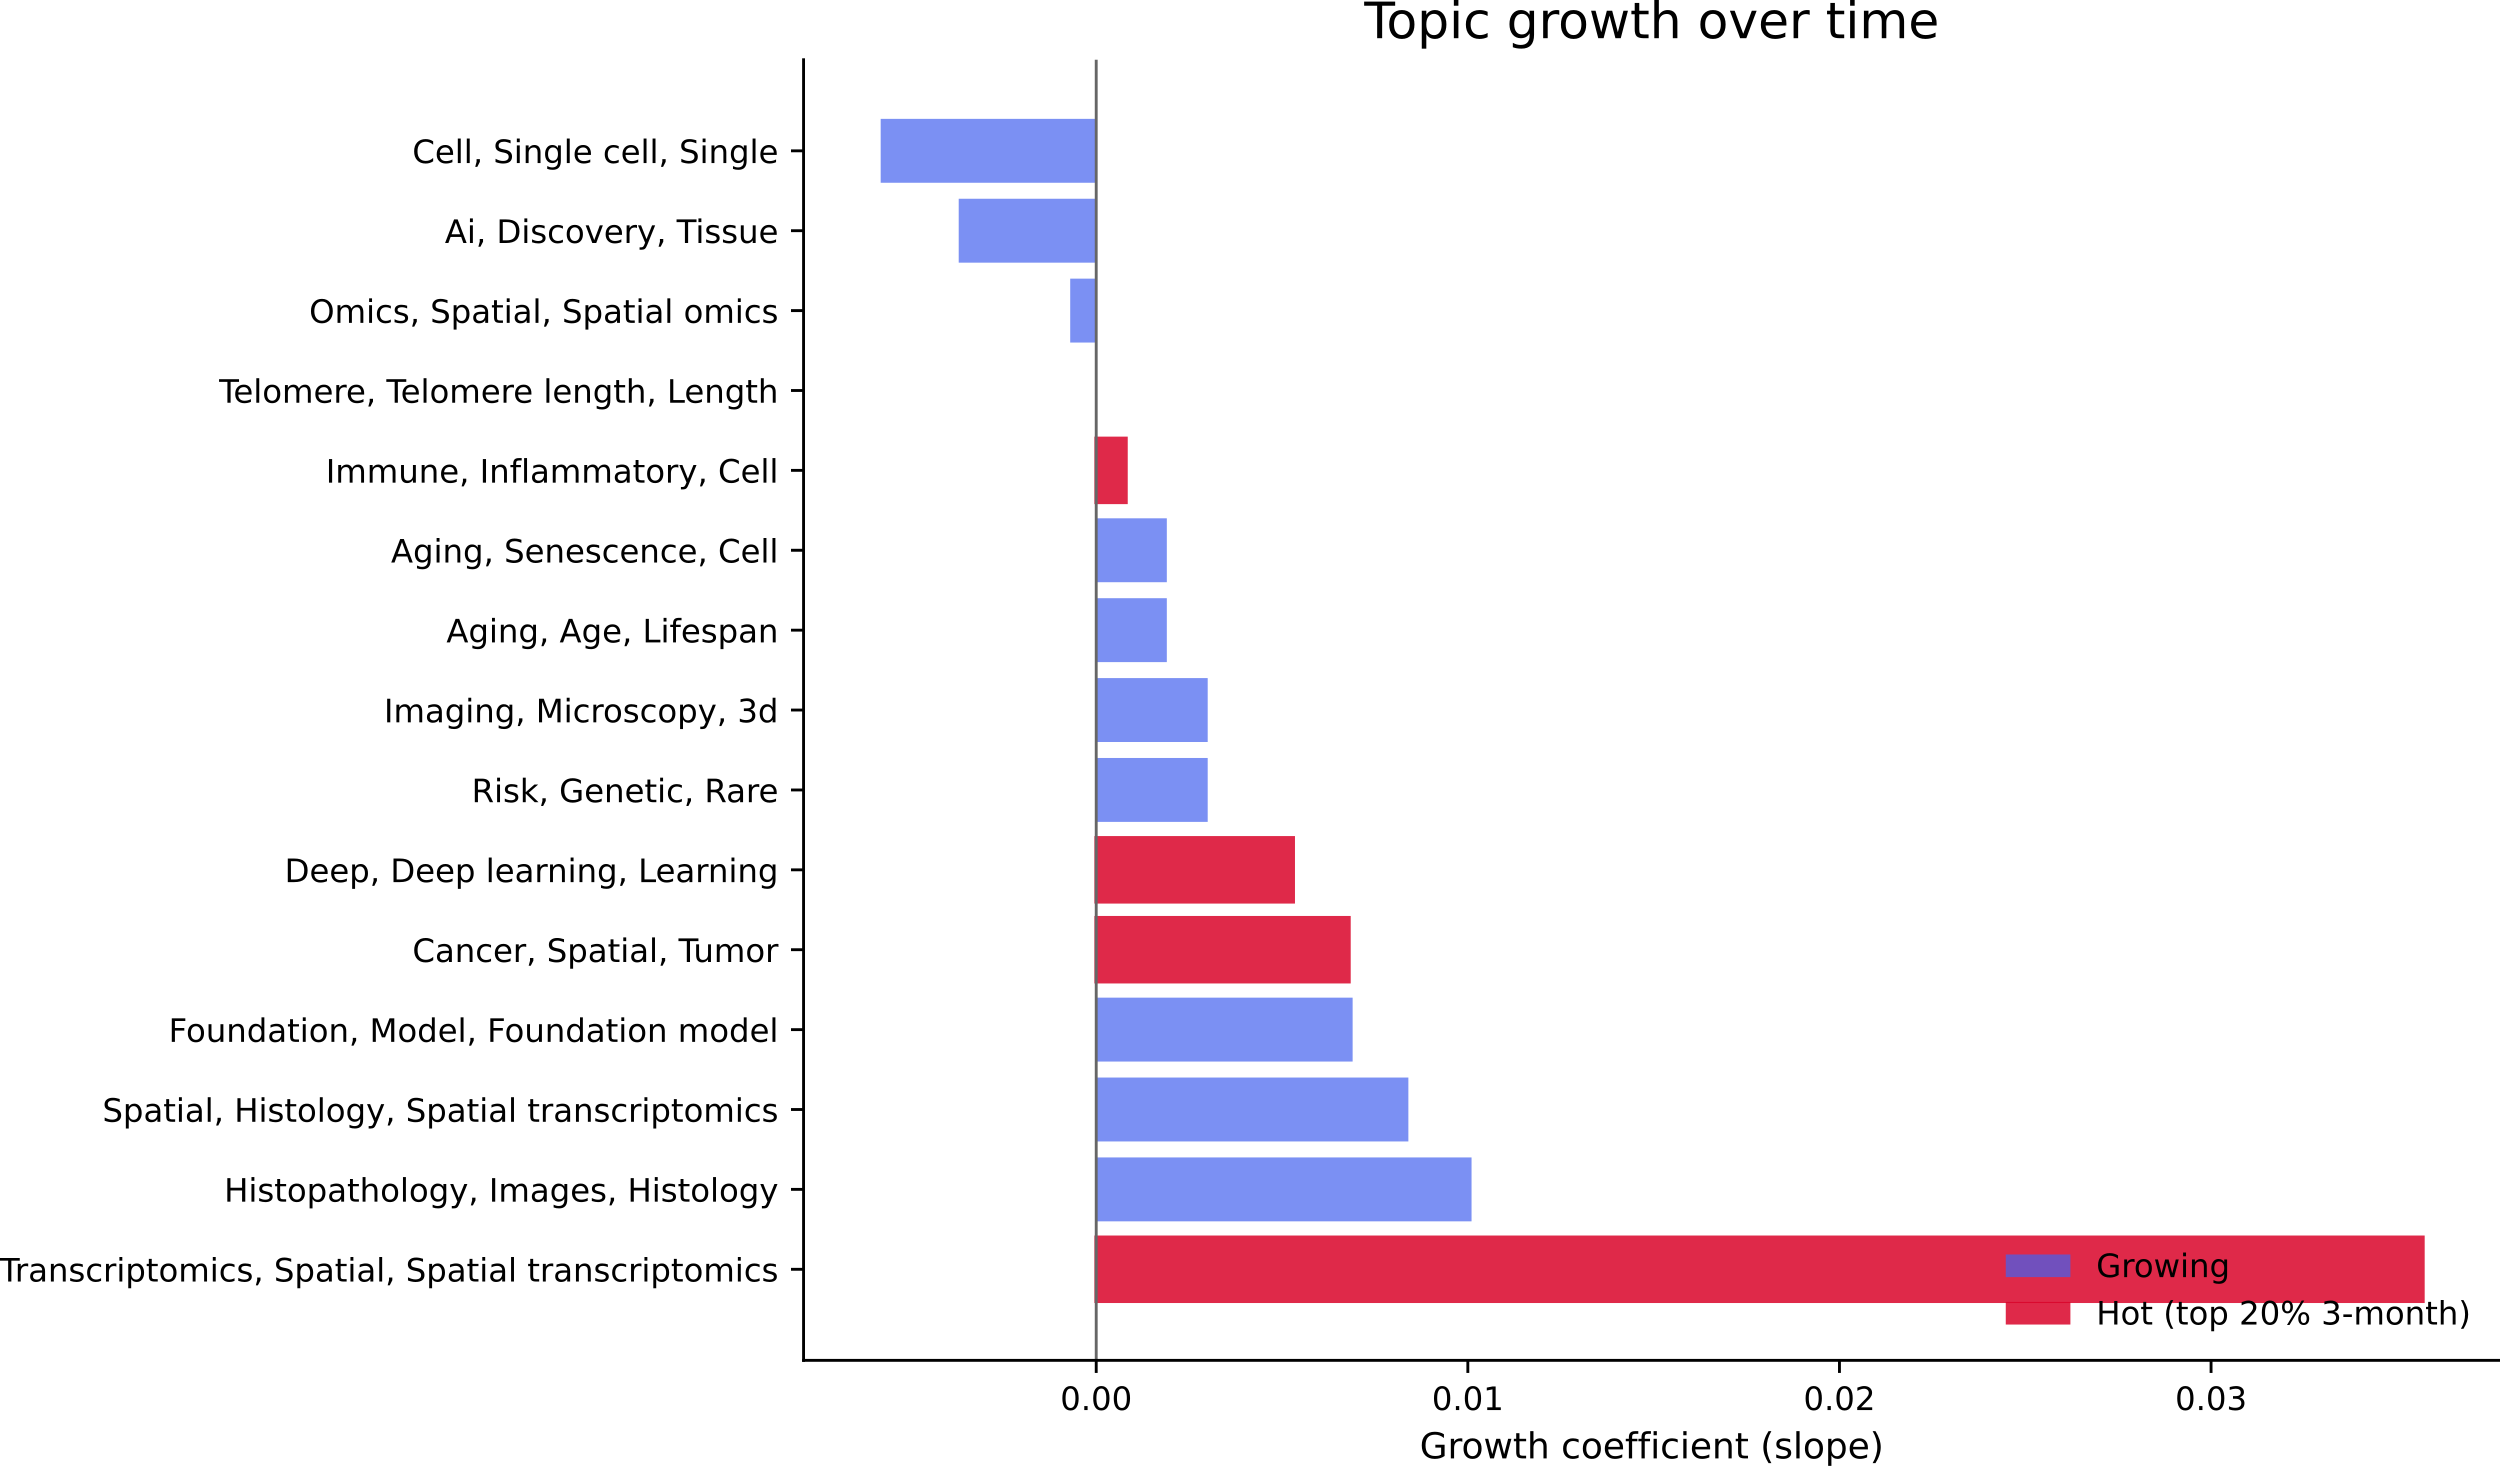
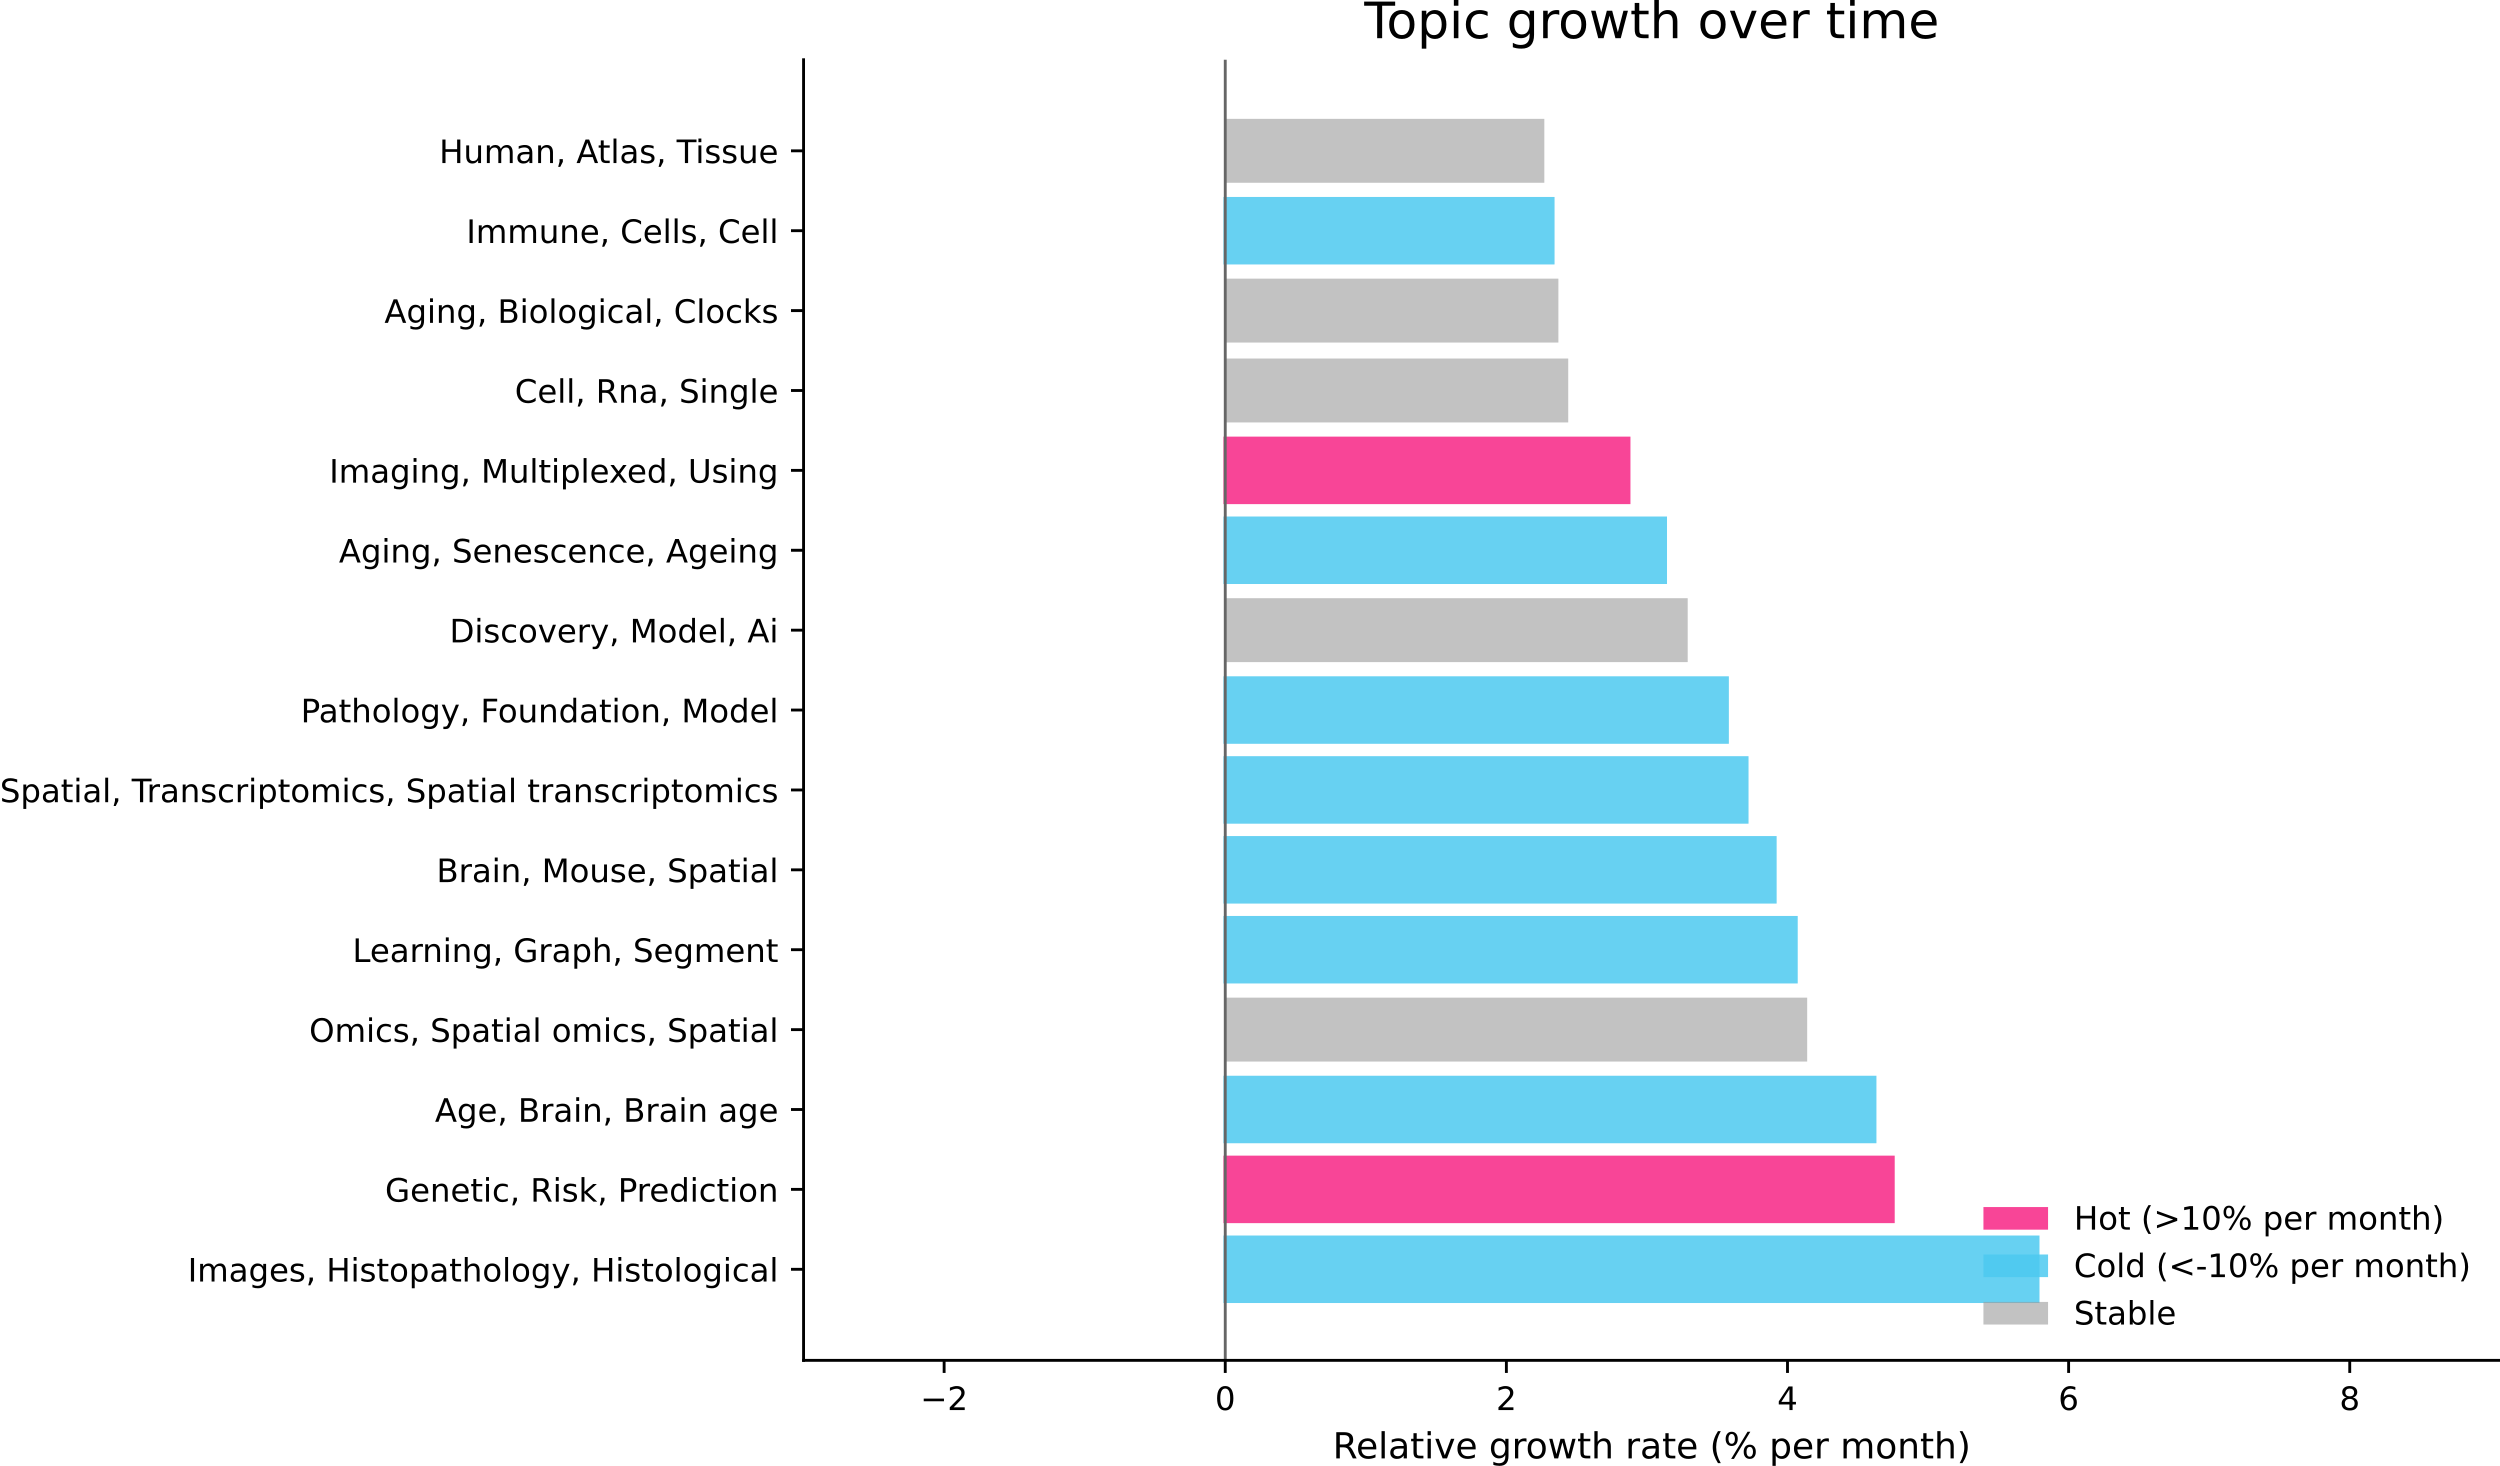
<svg xmlns="http://www.w3.org/2000/svg" xmlns:xlink="http://www.w3.org/1999/xlink" width="696.24pt" height="408.24pt" viewBox="0 0 696.24 408.24" version="1.1">
  <defs>
    <style type="text/css">*{stroke-linejoin: round; stroke-linecap: butt}</style>
  </defs>
  <g id="figure_1">
    <g id="patch_1">
      <path d="M 0 408.24  L 696.24 408.24  L 696.24 0  L 0 0  L 0 408.24  z " style="fill: none" />
    </g>
    <g id="axes_1">
      <g id="patch_2">
        <path d="M 223.79 378.852  L 696.24 378.852  L 696.24 16.638  L 223.79 16.638  L 223.79 378.852  z " style="fill: none" />
      </g>
      <g id="patch_3">
-         <path d="M 305.292 362.387  L 674.765 362.387  L 674.765 344.588  L 305.292 344.588  z " clip-path="url(#p6cfd9b3b72)" style="fill: #d90429; opacity: 0.85; stroke: #d90429; stroke-linejoin: miter" />
+         <path d="M 341.227 362.387  L 567.49 362.387  L 567.49 344.588  L 341.227 344.588  z " clip-path="url(#p0949c54024)" style="fill: #4cc9f0; opacity: 0.85; stroke: #4cc9f0; stroke-linejoin: miter" />
      </g>
      <g id="patch_4">
-         <path d="M 305.292 340.138  L 409.821 340.138  L 409.821 322.339  L 305.292 322.339  z " clip-path="url(#p6cfd9b3b72)" style="fill: #4361ee; opacity: 0.7" />
+         <path d="M 341.227 340.138  L 527.17 340.138  L 527.17 322.339  L 341.227 322.339  z " clip-path="url(#p0949c54024)" style="fill: #f72585; opacity: 0.85; stroke: #f72585; stroke-linejoin: miter" />
      </g>
      <g id="patch_5">
-         <path d="M 305.292 317.889  L 392.227 317.889  L 392.227 300.09  L 305.292 300.09  z " clip-path="url(#p6cfd9b3b72)" style="fill: #4361ee; opacity: 0.7" />
+         <path d="M 341.227 317.889  L 522.081 317.889  L 522.081 300.09  L 341.227 300.09  z " clip-path="url(#p0949c54024)" style="fill: #4cc9f0; opacity: 0.85; stroke: #4cc9f0; stroke-linejoin: miter" />
      </g>
      <g id="patch_6">
-         <path d="M 305.292 295.64  L 376.703 295.64  L 376.703 277.841  L 305.292 277.841  z " clip-path="url(#p6cfd9b3b72)" style="fill: #4361ee; opacity: 0.7" />
+         <path d="M 341.227 295.64  L 503.291 295.64  L 503.291 277.841  L 341.227 277.841  z " clip-path="url(#p0949c54024)" style="fill: #999999; opacity: 0.6" />
      </g>
      <g id="patch_7">
-         <path d="M 305.292 273.391  L 375.668 273.391  L 375.668 255.592  L 305.292 255.592  z " clip-path="url(#p6cfd9b3b72)" style="fill: #d90429; opacity: 0.85; stroke: #d90429; stroke-linejoin: miter" />
+         <path d="M 341.227 273.391  L 500.159 273.391  L 500.159 255.592  L 341.227 255.592  z " clip-path="url(#p0949c54024)" style="fill: #4cc9f0; opacity: 0.85; stroke: #4cc9f0; stroke-linejoin: miter" />
      </g>
      <g id="patch_8">
-         <path d="M 305.292 251.142  L 360.144 251.142  L 360.144 233.343  L 305.292 233.343  z " clip-path="url(#p6cfd9b3b72)" style="fill: #d90429; opacity: 0.85; stroke: #d90429; stroke-linejoin: miter" />
+         <path d="M 341.227 251.142  L 494.287 251.142  L 494.287 233.343  L 341.227 233.343  z " clip-path="url(#p0949c54024)" style="fill: #4cc9f0; opacity: 0.85; stroke: #4cc9f0; stroke-linejoin: miter" />
      </g>
      <g id="patch_9">
-         <path d="M 305.292 228.893  L 336.34 228.893  L 336.34 211.094  L 305.292 211.094  z " clip-path="url(#p6cfd9b3b72)" style="fill: #4361ee; opacity: 0.7" />
+         <path d="M 341.227 228.893  L 486.458 228.893  L 486.458 211.094  L 341.227 211.094  z " clip-path="url(#p0949c54024)" style="fill: #4cc9f0; opacity: 0.85; stroke: #4cc9f0; stroke-linejoin: miter" />
      </g>
      <g id="patch_10">
-         <path d="M 305.292 206.644  L 336.34 206.644  L 336.34 188.845  L 305.292 188.845  z " clip-path="url(#p6cfd9b3b72)" style="fill: #4361ee; opacity: 0.7" />
+         <path d="M 341.227 206.644  L 480.978 206.644  L 480.978 188.845  L 341.227 188.845  z " clip-path="url(#p0949c54024)" style="fill: #4cc9f0; opacity: 0.85; stroke: #4cc9f0; stroke-linejoin: miter" />
      </g>
      <g id="patch_11">
-         <path d="M 305.292 184.395  L 324.956 184.395  L 324.956 166.596  L 305.292 166.596  z " clip-path="url(#p6cfd9b3b72)" style="fill: #4361ee; opacity: 0.7" />
+         <path d="M 341.227 184.395  L 470.017 184.395  L 470.017 166.596  L 341.227 166.596  z " clip-path="url(#p0949c54024)" style="fill: #999999; opacity: 0.6" />
      </g>
      <g id="patch_12">
-         <path d="M 305.292 162.146  L 324.956 162.146  L 324.956 144.347  L 305.292 144.347  z " clip-path="url(#p6cfd9b3b72)" style="fill: #4361ee; opacity: 0.7" />
+         <path d="M 341.227 162.146  L 463.754 162.146  L 463.754 144.347  L 341.227 144.347  z " clip-path="url(#p0949c54024)" style="fill: #4cc9f0; opacity: 0.85; stroke: #4cc9f0; stroke-linejoin: miter" />
      </g>
      <g id="patch_13">
-         <path d="M 305.292 139.897  L 313.571 139.897  L 313.571 122.098  L 305.292 122.098  z " clip-path="url(#p6cfd9b3b72)" style="fill: #d90429; opacity: 0.85; stroke: #d90429; stroke-linejoin: miter" />
+         <path d="M 341.227 139.897  L 453.576 139.897  L 453.576 122.098  L 341.227 122.098  z " clip-path="url(#p0949c54024)" style="fill: #f72585; opacity: 0.85; stroke: #f72585; stroke-linejoin: miter" />
      </g>
      <g id="patch_14">
-         <path d="M 305.292 117.648  L 305.292 117.648  L 305.292 99.849  L 305.292 99.849  z " clip-path="url(#p6cfd9b3b72)" style="fill: #4361ee; opacity: 0.7" />
+         <path d="M 341.227 117.648  L 436.743 117.648  L 436.743 99.849  L 341.227 99.849  z " clip-path="url(#p0949c54024)" style="fill: #999999; opacity: 0.6" />
      </g>
      <g id="patch_15">
-         <path d="M 305.292 95.399  L 298.047 95.399  L 298.047 77.6  L 305.292 77.6  z " clip-path="url(#p6cfd9b3b72)" style="fill: #4361ee; opacity: 0.7" />
+         <path d="M 341.227 95.399  L 434.003 95.399  L 434.003 77.6  L 341.227 77.6  z " clip-path="url(#p0949c54024)" style="fill: #999999; opacity: 0.6" />
      </g>
      <g id="patch_16">
-         <path d="M 305.292 73.15  L 266.999 73.15  L 266.999 55.351  L 305.292 55.351  z " clip-path="url(#p6cfd9b3b72)" style="fill: #4361ee; opacity: 0.7" />
+         <path d="M 341.227 73.15  L 432.437 73.15  L 432.437 55.351  L 341.227 55.351  z " clip-path="url(#p0949c54024)" style="fill: #4cc9f0; opacity: 0.85; stroke: #4cc9f0; stroke-linejoin: miter" />
      </g>
      <g id="patch_17">
-         <path d="M 305.292 50.901  L 245.265 50.901  L 245.265 33.102  L 305.292 33.102  z " clip-path="url(#p6cfd9b3b72)" style="fill: #4361ee; opacity: 0.7" />
+         <path d="M 341.227 50.901  L 430.088 50.901  L 430.088 33.102  L 341.227 33.102  z " clip-path="url(#p0949c54024)" style="fill: #999999; opacity: 0.6" />
      </g>
      <g id="matplotlib.axis_1">
        <g id="xtick_1">
          <g id="line2d_1">
            <defs>
-               <path id="mb35ff8476d" d="M 0 0  L 0 3.5  " style="stroke: #000000; stroke-width: 0.8" />
+               <path id="m9a43c45ad2" d="M 0 0  L 0 3.5  " style="stroke: #000000; stroke-width: 0.8" />
            </defs>
            <g>
-               <use xlink:href="#mb35ff8476d" x="305.292" y="378.852" style="stroke: #000000; stroke-width: 0.8" />
+               <use xlink:href="#m9a43c45ad2" x="262.936" y="378.852" style="stroke: #000000; stroke-width: 0.8" />
            </g>
          </g>
          <g id="text_1">
-             <text style="font-size: 9px; font-family: 'DejaVu Sans', 'Liberation Sans', 'Noto Sans', 'FreeSans', sans-serif; text-anchor: middle" x="305.292" y="392.69" transform="rotate(-0 305.2918 392.6902)">0.00</text>
+             <text style="font-size: 9px; font-family: 'DejaVu Sans', 'Liberation Sans', 'Noto Sans', 'FreeSans', sans-serif; text-anchor: middle" x="262.936" y="392.69" transform="rotate(-0 262.936 392.6902)">−2</text>
          </g>
        </g>
        <g id="xtick_2">
          <g id="line2d_2">
            <g>
-               <use xlink:href="#mb35ff8476d" x="408.786" y="378.852" style="stroke: #000000; stroke-width: 0.8" />
+               <use xlink:href="#m9a43c45ad2" x="341.227" y="378.852" style="stroke: #000000; stroke-width: 0.8" />
            </g>
          </g>
          <g id="text_2">
-             <text style="font-size: 9px; font-family: 'DejaVu Sans', 'Liberation Sans', 'Noto Sans', 'FreeSans', sans-serif; text-anchor: middle" x="408.786" y="392.69" transform="rotate(-0 408.7857 392.6902)">0.01</text>
+             <text style="font-size: 9px; font-family: 'DejaVu Sans', 'Liberation Sans', 'Noto Sans', 'FreeSans', sans-serif; text-anchor: middle" x="341.227" y="392.69" transform="rotate(-0 341.2275 392.6902)">0</text>
          </g>
        </g>
        <g id="xtick_3">
          <g id="line2d_3">
            <g>
-               <use xlink:href="#mb35ff8476d" x="512.28" y="378.852" style="stroke: #000000; stroke-width: 0.8" />
+               <use xlink:href="#m9a43c45ad2" x="419.519" y="378.852" style="stroke: #000000; stroke-width: 0.8" />
            </g>
          </g>
          <g id="text_3">
-             <text style="font-size: 9px; font-family: 'DejaVu Sans', 'Liberation Sans', 'Noto Sans', 'FreeSans', sans-serif; text-anchor: middle" x="512.28" y="392.69" transform="rotate(-0 512.2796 392.6902)">0.02</text>
+             <text style="font-size: 9px; font-family: 'DejaVu Sans', 'Liberation Sans', 'Noto Sans', 'FreeSans', sans-serif; text-anchor: middle" x="419.519" y="392.69" transform="rotate(-0 419.5189 392.6902)">2</text>
          </g>
        </g>
        <g id="xtick_4">
          <g id="line2d_4">
            <g>
-               <use xlink:href="#mb35ff8476d" x="615.773" y="378.852" style="stroke: #000000; stroke-width: 0.8" />
+               <use xlink:href="#m9a43c45ad2" x="497.81" y="378.852" style="stroke: #000000; stroke-width: 0.8" />
            </g>
          </g>
          <g id="text_4">
-             <text style="font-size: 9px; font-family: 'DejaVu Sans', 'Liberation Sans', 'Noto Sans', 'FreeSans', sans-serif; text-anchor: middle" x="615.773" y="392.69" transform="rotate(-0 615.7735 392.6902)">0.03</text>
-           </g>
-         </g>
-         <g id="text_5">
-           <text style="font-size: 10px; font-family: 'DejaVu Sans', 'Liberation Sans', 'Noto Sans', 'FreeSans', sans-serif; text-anchor: middle" x="460.015" y="406.16" transform="rotate(-0 460.0152 406.1603)">Growth coefficient (slope)</text>
+             <text style="font-size: 9px; font-family: 'DejaVu Sans', 'Liberation Sans', 'Noto Sans', 'FreeSans', sans-serif; text-anchor: middle" x="497.81" y="392.69" transform="rotate(-0 497.8103 392.6902)">4</text>
+           </g>
+         </g>
+         <g id="xtick_5">
+           <g id="line2d_5">
+             <g>
+               <use xlink:href="#m9a43c45ad2" x="576.102" y="378.852" style="stroke: #000000; stroke-width: 0.8" />
+             </g>
+           </g>
+           <g id="text_5">
+             <text style="font-size: 9px; font-family: 'DejaVu Sans', 'Liberation Sans', 'Noto Sans', 'FreeSans', sans-serif; text-anchor: middle" x="576.102" y="392.69" transform="rotate(-0 576.1018 392.6902)">6</text>
+           </g>
+         </g>
+         <g id="xtick_6">
+           <g id="line2d_6">
+             <g>
+               <use xlink:href="#m9a43c45ad2" x="654.393" y="378.852" style="stroke: #000000; stroke-width: 0.8" />
+             </g>
+           </g>
+           <g id="text_6">
+             <text style="font-size: 9px; font-family: 'DejaVu Sans', 'Liberation Sans', 'Noto Sans', 'FreeSans', sans-serif; text-anchor: middle" x="654.393" y="392.69" transform="rotate(-0 654.3932 392.6902)">8</text>
+           </g>
+         </g>
+         <g id="text_7">
+           <text style="font-size: 10px; font-family: 'DejaVu Sans', 'Liberation Sans', 'Noto Sans', 'FreeSans', sans-serif; text-anchor: middle" x="460.015" y="406.16" transform="rotate(-0 460.0152 406.1603)">Relative growth rate (% per month)</text>
        </g>
      </g>
      <g id="matplotlib.axis_2">
        <g id="ytick_1">
-           <g id="line2d_5">
+           <g id="line2d_7">
            <defs>
-               <path id="m611f76f5dc" d="M 0 0  L -3.5 0  " style="stroke: #000000; stroke-width: 0.8" />
+               <path id="m3f3c403324" d="M 0 0  L -3.5 0  " style="stroke: #000000; stroke-width: 0.8" />
            </defs>
            <g>
-               <use xlink:href="#m611f76f5dc" x="223.79" y="353.488" style="stroke: #000000; stroke-width: 0.8" />
-             </g>
-           </g>
-           <g id="text_6">
-             <text style="font-size: 9px; font-family: 'DejaVu Sans', 'Liberation Sans', 'Noto Sans', 'FreeSans', sans-serif; text-anchor: end" x="216.79" y="356.907" transform="rotate(-0 216.7903 356.907)">Transcriptomics, Spatial, Spatial transcriptomics</text>
+               <use xlink:href="#m3f3c403324" x="223.79" y="353.488" style="stroke: #000000; stroke-width: 0.8" />
+             </g>
+           </g>
+           <g id="text_8">
+             <text style="font-size: 9px; font-family: 'DejaVu Sans', 'Liberation Sans', 'Noto Sans', 'FreeSans', sans-serif; text-anchor: end" x="216.79" y="356.907" transform="rotate(-0 216.7903 356.907)">Images, Histopathology, Histological</text>
          </g>
        </g>
        <g id="ytick_2">
-           <g id="line2d_6">
-             <g>
-               <use xlink:href="#m611f76f5dc" x="223.79" y="331.239" style="stroke: #000000; stroke-width: 0.8" />
-             </g>
-           </g>
-           <g id="text_7">
-             <text style="font-size: 9px; font-family: 'DejaVu Sans', 'Liberation Sans', 'Noto Sans', 'FreeSans', sans-serif; text-anchor: end" x="216.79" y="334.658" transform="rotate(-0 216.7903 334.658)">Histopathology, Images, Histology</text>
+           <g id="line2d_8">
+             <g>
+               <use xlink:href="#m3f3c403324" x="223.79" y="331.239" style="stroke: #000000; stroke-width: 0.8" />
+             </g>
+           </g>
+           <g id="text_9">
+             <text style="font-size: 9px; font-family: 'DejaVu Sans', 'Liberation Sans', 'Noto Sans', 'FreeSans', sans-serif; text-anchor: end" x="216.79" y="334.658" transform="rotate(-0 216.7903 334.658)">Genetic, Risk, Prediction</text>
          </g>
        </g>
        <g id="ytick_3">
-           <g id="line2d_7">
-             <g>
-               <use xlink:href="#m611f76f5dc" x="223.79" y="308.99" style="stroke: #000000; stroke-width: 0.8" />
-             </g>
-           </g>
-           <g id="text_8">
-             <text style="font-size: 9px; font-family: 'DejaVu Sans', 'Liberation Sans', 'Noto Sans', 'FreeSans', sans-serif; text-anchor: end" x="216.79" y="312.409" transform="rotate(-0 216.7903 312.409)">Spatial, Histology, Spatial transcriptomics</text>
+           <g id="line2d_9">
+             <g>
+               <use xlink:href="#m3f3c403324" x="223.79" y="308.99" style="stroke: #000000; stroke-width: 0.8" />
+             </g>
+           </g>
+           <g id="text_10">
+             <text style="font-size: 9px; font-family: 'DejaVu Sans', 'Liberation Sans', 'Noto Sans', 'FreeSans', sans-serif; text-anchor: end" x="216.79" y="312.409" transform="rotate(-0 216.7903 312.409)">Age, Brain, Brain age</text>
          </g>
        </g>
        <g id="ytick_4">
-           <g id="line2d_8">
-             <g>
-               <use xlink:href="#m611f76f5dc" x="223.79" y="286.741" style="stroke: #000000; stroke-width: 0.8" />
-             </g>
-           </g>
-           <g id="text_9">
-             <text style="font-size: 9px; font-family: 'DejaVu Sans', 'Liberation Sans', 'Noto Sans', 'FreeSans', sans-serif; text-anchor: end" x="216.79" y="290.16" transform="rotate(-0 216.7903 290.16)">Foundation, Model, Foundation model</text>
+           <g id="line2d_10">
+             <g>
+               <use xlink:href="#m3f3c403324" x="223.79" y="286.741" style="stroke: #000000; stroke-width: 0.8" />
+             </g>
+           </g>
+           <g id="text_11">
+             <text style="font-size: 9px; font-family: 'DejaVu Sans', 'Liberation Sans', 'Noto Sans', 'FreeSans', sans-serif; text-anchor: end" x="216.79" y="290.16" transform="rotate(-0 216.7903 290.16)">Omics, Spatial omics, Spatial</text>
          </g>
        </g>
        <g id="ytick_5">
-           <g id="line2d_9">
-             <g>
-               <use xlink:href="#m611f76f5dc" x="223.79" y="264.492" style="stroke: #000000; stroke-width: 0.8" />
-             </g>
-           </g>
-           <g id="text_10">
-             <text style="font-size: 9px; font-family: 'DejaVu Sans', 'Liberation Sans', 'Noto Sans', 'FreeSans', sans-serif; text-anchor: end" x="216.79" y="267.911" transform="rotate(-0 216.7903 267.911)">Cancer, Spatial, Tumor</text>
+           <g id="line2d_11">
+             <g>
+               <use xlink:href="#m3f3c403324" x="223.79" y="264.492" style="stroke: #000000; stroke-width: 0.8" />
+             </g>
+           </g>
+           <g id="text_12">
+             <text style="font-size: 9px; font-family: 'DejaVu Sans', 'Liberation Sans', 'Noto Sans', 'FreeSans', sans-serif; text-anchor: end" x="216.79" y="267.911" transform="rotate(-0 216.7903 267.911)">Learning, Graph, Segment</text>
          </g>
        </g>
        <g id="ytick_6">
-           <g id="line2d_10">
-             <g>
-               <use xlink:href="#m611f76f5dc" x="223.79" y="242.243" style="stroke: #000000; stroke-width: 0.8" />
-             </g>
-           </g>
-           <g id="text_11">
-             <text style="font-size: 9px; font-family: 'DejaVu Sans', 'Liberation Sans', 'Noto Sans', 'FreeSans', sans-serif; text-anchor: end" x="216.79" y="245.662" transform="rotate(-0 216.7903 245.662)">Deep, Deep learning, Learning</text>
+           <g id="line2d_12">
+             <g>
+               <use xlink:href="#m3f3c403324" x="223.79" y="242.243" style="stroke: #000000; stroke-width: 0.8" />
+             </g>
+           </g>
+           <g id="text_13">
+             <text style="font-size: 9px; font-family: 'DejaVu Sans', 'Liberation Sans', 'Noto Sans', 'FreeSans', sans-serif; text-anchor: end" x="216.79" y="245.662" transform="rotate(-0 216.7903 245.662)">Brain, Mouse, Spatial</text>
          </g>
        </g>
        <g id="ytick_7">
-           <g id="line2d_11">
-             <g>
-               <use xlink:href="#m611f76f5dc" x="223.79" y="219.994" style="stroke: #000000; stroke-width: 0.8" />
-             </g>
-           </g>
-           <g id="text_12">
-             <text style="font-size: 9px; font-family: 'DejaVu Sans', 'Liberation Sans', 'Noto Sans', 'FreeSans', sans-serif; text-anchor: end" x="216.79" y="223.413" transform="rotate(-0 216.7903 223.413)">Risk, Genetic, Rare</text>
+           <g id="line2d_13">
+             <g>
+               <use xlink:href="#m3f3c403324" x="223.79" y="219.994" style="stroke: #000000; stroke-width: 0.8" />
+             </g>
+           </g>
+           <g id="text_14">
+             <text style="font-size: 9px; font-family: 'DejaVu Sans', 'Liberation Sans', 'Noto Sans', 'FreeSans', sans-serif; text-anchor: end" x="216.79" y="223.413" transform="rotate(-0 216.7903 223.413)">Spatial, Transcriptomics, Spatial transcriptomics</text>
          </g>
        </g>
        <g id="ytick_8">
-           <g id="line2d_12">
-             <g>
-               <use xlink:href="#m611f76f5dc" x="223.79" y="197.745" style="stroke: #000000; stroke-width: 0.8" />
-             </g>
-           </g>
-           <g id="text_13">
-             <text style="font-size: 9px; font-family: 'DejaVu Sans', 'Liberation Sans', 'Noto Sans', 'FreeSans', sans-serif; text-anchor: end" x="216.79" y="201.164" transform="rotate(-0 216.7903 201.164)">Imaging, Microscopy, 3d</text>
+           <g id="line2d_14">
+             <g>
+               <use xlink:href="#m3f3c403324" x="223.79" y="197.745" style="stroke: #000000; stroke-width: 0.8" />
+             </g>
+           </g>
+           <g id="text_15">
+             <text style="font-size: 9px; font-family: 'DejaVu Sans', 'Liberation Sans', 'Noto Sans', 'FreeSans', sans-serif; text-anchor: end" x="216.79" y="201.164" transform="rotate(-0 216.7903 201.164)">Pathology, Foundation, Model</text>
          </g>
        </g>
        <g id="ytick_9">
-           <g id="line2d_13">
-             <g>
-               <use xlink:href="#m611f76f5dc" x="223.79" y="175.496" style="stroke: #000000; stroke-width: 0.8" />
-             </g>
-           </g>
-           <g id="text_14">
-             <text style="font-size: 9px; font-family: 'DejaVu Sans', 'Liberation Sans', 'Noto Sans', 'FreeSans', sans-serif; text-anchor: end" x="216.79" y="178.915" transform="rotate(-0 216.7903 178.915)">Aging, Age, Lifespan</text>
+           <g id="line2d_15">
+             <g>
+               <use xlink:href="#m3f3c403324" x="223.79" y="175.496" style="stroke: #000000; stroke-width: 0.8" />
+             </g>
+           </g>
+           <g id="text_16">
+             <text style="font-size: 9px; font-family: 'DejaVu Sans', 'Liberation Sans', 'Noto Sans', 'FreeSans', sans-serif; text-anchor: end" x="216.79" y="178.915" transform="rotate(-0 216.7903 178.915)">Discovery, Model, Ai</text>
          </g>
        </g>
        <g id="ytick_10">
-           <g id="line2d_14">
-             <g>
-               <use xlink:href="#m611f76f5dc" x="223.79" y="153.247" style="stroke: #000000; stroke-width: 0.8" />
-             </g>
-           </g>
-           <g id="text_15">
-             <text style="font-size: 9px; font-family: 'DejaVu Sans', 'Liberation Sans', 'Noto Sans', 'FreeSans', sans-serif; text-anchor: end" x="216.79" y="156.666" transform="rotate(-0 216.7903 156.666)">Aging, Senescence, Cell</text>
+           <g id="line2d_16">
+             <g>
+               <use xlink:href="#m3f3c403324" x="223.79" y="153.247" style="stroke: #000000; stroke-width: 0.8" />
+             </g>
+           </g>
+           <g id="text_17">
+             <text style="font-size: 9px; font-family: 'DejaVu Sans', 'Liberation Sans', 'Noto Sans', 'FreeSans', sans-serif; text-anchor: end" x="216.79" y="156.666" transform="rotate(-0 216.7903 156.666)">Aging, Senescence, Ageing</text>
          </g>
        </g>
        <g id="ytick_11">
-           <g id="line2d_15">
-             <g>
-               <use xlink:href="#m611f76f5dc" x="223.79" y="130.998" style="stroke: #000000; stroke-width: 0.8" />
-             </g>
-           </g>
-           <g id="text_16">
-             <text style="font-size: 9px; font-family: 'DejaVu Sans', 'Liberation Sans', 'Noto Sans', 'FreeSans', sans-serif; text-anchor: end" x="216.79" y="134.417" transform="rotate(-0 216.7903 134.417)">Immune, Inflammatory, Cell</text>
+           <g id="line2d_17">
+             <g>
+               <use xlink:href="#m3f3c403324" x="223.79" y="130.998" style="stroke: #000000; stroke-width: 0.8" />
+             </g>
+           </g>
+           <g id="text_18">
+             <text style="font-size: 9px; font-family: 'DejaVu Sans', 'Liberation Sans', 'Noto Sans', 'FreeSans', sans-serif; text-anchor: end" x="216.79" y="134.417" transform="rotate(-0 216.7903 134.417)">Imaging, Multiplexed, Using</text>
          </g>
        </g>
        <g id="ytick_12">
-           <g id="line2d_16">
-             <g>
-               <use xlink:href="#m611f76f5dc" x="223.79" y="108.749" style="stroke: #000000; stroke-width: 0.8" />
-             </g>
-           </g>
-           <g id="text_17">
-             <text style="font-size: 9px; font-family: 'DejaVu Sans', 'Liberation Sans', 'Noto Sans', 'FreeSans', sans-serif; text-anchor: end" x="216.79" y="112.168" transform="rotate(-0 216.7903 112.168)">Telomere, Telomere length, Length</text>
+           <g id="line2d_18">
+             <g>
+               <use xlink:href="#m3f3c403324" x="223.79" y="108.749" style="stroke: #000000; stroke-width: 0.8" />
+             </g>
+           </g>
+           <g id="text_19">
+             <text style="font-size: 9px; font-family: 'DejaVu Sans', 'Liberation Sans', 'Noto Sans', 'FreeSans', sans-serif; text-anchor: end" x="216.79" y="112.168" transform="rotate(-0 216.7903 112.168)">Cell, Rna, Single</text>
          </g>
        </g>
        <g id="ytick_13">
-           <g id="line2d_17">
-             <g>
-               <use xlink:href="#m611f76f5dc" x="223.79" y="86.5" style="stroke: #000000; stroke-width: 0.8" />
-             </g>
-           </g>
-           <g id="text_18">
-             <text style="font-size: 9px; font-family: 'DejaVu Sans', 'Liberation Sans', 'Noto Sans', 'FreeSans', sans-serif; text-anchor: end" x="216.79" y="89.919" transform="rotate(-0 216.7903 89.91898)">Omics, Spatial, Spatial omics</text>
+           <g id="line2d_19">
+             <g>
+               <use xlink:href="#m3f3c403324" x="223.79" y="86.5" style="stroke: #000000; stroke-width: 0.8" />
+             </g>
+           </g>
+           <g id="text_20">
+             <text style="font-size: 9px; font-family: 'DejaVu Sans', 'Liberation Sans', 'Noto Sans', 'FreeSans', sans-serif; text-anchor: end" x="216.79" y="89.919" transform="rotate(-0 216.7903 89.91898)">Aging, Biological, Clocks</text>
          </g>
        </g>
        <g id="ytick_14">
-           <g id="line2d_18">
-             <g>
-               <use xlink:href="#m611f76f5dc" x="223.79" y="64.251" style="stroke: #000000; stroke-width: 0.8" />
-             </g>
-           </g>
-           <g id="text_19">
-             <text style="font-size: 9px; font-family: 'DejaVu Sans', 'Liberation Sans', 'Noto Sans', 'FreeSans', sans-serif; text-anchor: end" x="216.79" y="67.67" transform="rotate(-0 216.7903 67.66997)">Ai, Discovery, Tissue</text>
+           <g id="line2d_20">
+             <g>
+               <use xlink:href="#m3f3c403324" x="223.79" y="64.251" style="stroke: #000000; stroke-width: 0.8" />
+             </g>
+           </g>
+           <g id="text_21">
+             <text style="font-size: 9px; font-family: 'DejaVu Sans', 'Liberation Sans', 'Noto Sans', 'FreeSans', sans-serif; text-anchor: end" x="216.79" y="67.67" transform="rotate(-0 216.7903 67.66997)">Immune, Cells, Cell</text>
          </g>
        </g>
        <g id="ytick_15">
-           <g id="line2d_19">
-             <g>
-               <use xlink:href="#m611f76f5dc" x="223.79" y="42.002" style="stroke: #000000; stroke-width: 0.8" />
-             </g>
-           </g>
-           <g id="text_20">
-             <text style="font-size: 9px; font-family: 'DejaVu Sans', 'Liberation Sans', 'Noto Sans', 'FreeSans', sans-serif; text-anchor: end" x="216.79" y="45.421" transform="rotate(-0 216.7903 45.42097)">Cell, Single cell, Single</text>
-           </g>
-         </g>
-       </g>
-       <g id="line2d_20">
-         <path d="M 305.292 378.852  L 305.292 16.638  " clip-path="url(#p6cfd9b3b72)" style="fill: none; stroke: #666666; stroke-width: 0.8; stroke-linecap: square" />
+           <g id="line2d_21">
+             <g>
+               <use xlink:href="#m3f3c403324" x="223.79" y="42.002" style="stroke: #000000; stroke-width: 0.8" />
+             </g>
+           </g>
+           <g id="text_22">
+             <text style="font-size: 9px; font-family: 'DejaVu Sans', 'Liberation Sans', 'Noto Sans', 'FreeSans', sans-serif; text-anchor: end" x="216.79" y="45.421" transform="rotate(-0 216.7903 45.42097)">Human, Atlas, Tissue</text>
+           </g>
+         </g>
+       </g>
+       <g id="line2d_22">
+         <path d="M 341.227 378.852  L 341.227 16.638  " clip-path="url(#p0949c54024)" style="fill: none; stroke: #666666; stroke-width: 0.8; stroke-linecap: square" />
      </g>
      <g id="patch_18">
        <path d="M 223.79 378.852  L 223.79 16.638  " style="fill: none; stroke: #000000; stroke-width: 0.8; stroke-linejoin: miter; stroke-linecap: square" />
      </g>
      <g id="patch_19">
        <path d="M 223.79 378.852  L 696.24 378.852  " style="fill: none; stroke: #000000; stroke-width: 0.8; stroke-linejoin: miter; stroke-linecap: square" />
      </g>
-       <g id="text_21">
+       <g id="text_23">
        <text style="font-size: 14px; font-family: 'DejaVu Sans', 'Liberation Sans', 'Noto Sans', 'FreeSans', sans-serif; text-anchor: middle" x="460.015" y="10.638" transform="rotate(-0 460.0152 10.63781)">Topic growth over time</text>
      </g>
      <g id="legend_1">
        <g id="patch_20">
-           <path d="M 558.598 355.67  L 576.598 355.67  L 576.598 349.37  L 558.598 349.37  z " style="fill: #4361ee; opacity: 0.7" />
-         </g>
-         <g id="text_22">
-           <text style="font-size: 9px; font-family: 'DejaVu Sans', 'Liberation Sans', 'Noto Sans', 'FreeSans', sans-serif; text-anchor: start" x="583.798" y="355.67" transform="rotate(-0 583.7977 355.6695)">Growing</text>
+           <path d="M 552.378 342.459  L 570.378 342.459  L 570.378 336.159  L 552.378 336.159  z " style="fill: #f72585; opacity: 0.85" />
+         </g>
+         <g id="text_24">
+           <text style="font-size: 9px; font-family: 'DejaVu Sans', 'Liberation Sans', 'Noto Sans', 'FreeSans', sans-serif; text-anchor: start" x="577.578" y="342.459" transform="rotate(-0 577.5778 342.4592)">Hot (&gt;10% per month)</text>
        </g>
        <g id="patch_21">
-           <path d="M 558.598 368.88  L 576.598 368.88  L 576.598 362.58  L 558.598 362.58  z " style="fill: #d90429; opacity: 0.85" />
-         </g>
-         <g id="text_23">
-           <text style="font-size: 9px; font-family: 'DejaVu Sans', 'Liberation Sans', 'Noto Sans', 'FreeSans', sans-serif; text-anchor: start" x="583.798" y="368.88" transform="rotate(-0 583.7977 368.8798)">Hot (top 20% 3-month)</text>
+           <path d="M 552.378 355.67  L 570.378 355.67  L 570.378 349.37  L 552.378 349.37  z " style="fill: #4cc9f0; opacity: 0.85" />
+         </g>
+         <g id="text_25">
+           <text style="font-size: 9px; font-family: 'DejaVu Sans', 'Liberation Sans', 'Noto Sans', 'FreeSans', sans-serif; text-anchor: start" x="577.578" y="355.67" transform="rotate(-0 577.5778 355.6695)">Cold (&lt;-10% per month)</text>
+         </g>
+         <g id="patch_22">
+           <path d="M 552.378 368.88  L 570.378 368.88  L 570.378 362.58  L 552.378 362.58  z " style="fill: #999999; opacity: 0.6" />
+         </g>
+         <g id="text_26">
+           <text style="font-size: 9px; font-family: 'DejaVu Sans', 'Liberation Sans', 'Noto Sans', 'FreeSans', sans-serif; text-anchor: start" x="577.578" y="368.88" transform="rotate(-0 577.5778 368.8798)">Stable</text>
        </g>
      </g>
    </g>
  </g>
  <defs>
-     <clipPath id="p6cfd9b3b72">
+     <clipPath id="p0949c54024">
      <rect x="223.79" y="16.638" width="472.45" height="362.214" />
    </clipPath>
  </defs>
</svg>
